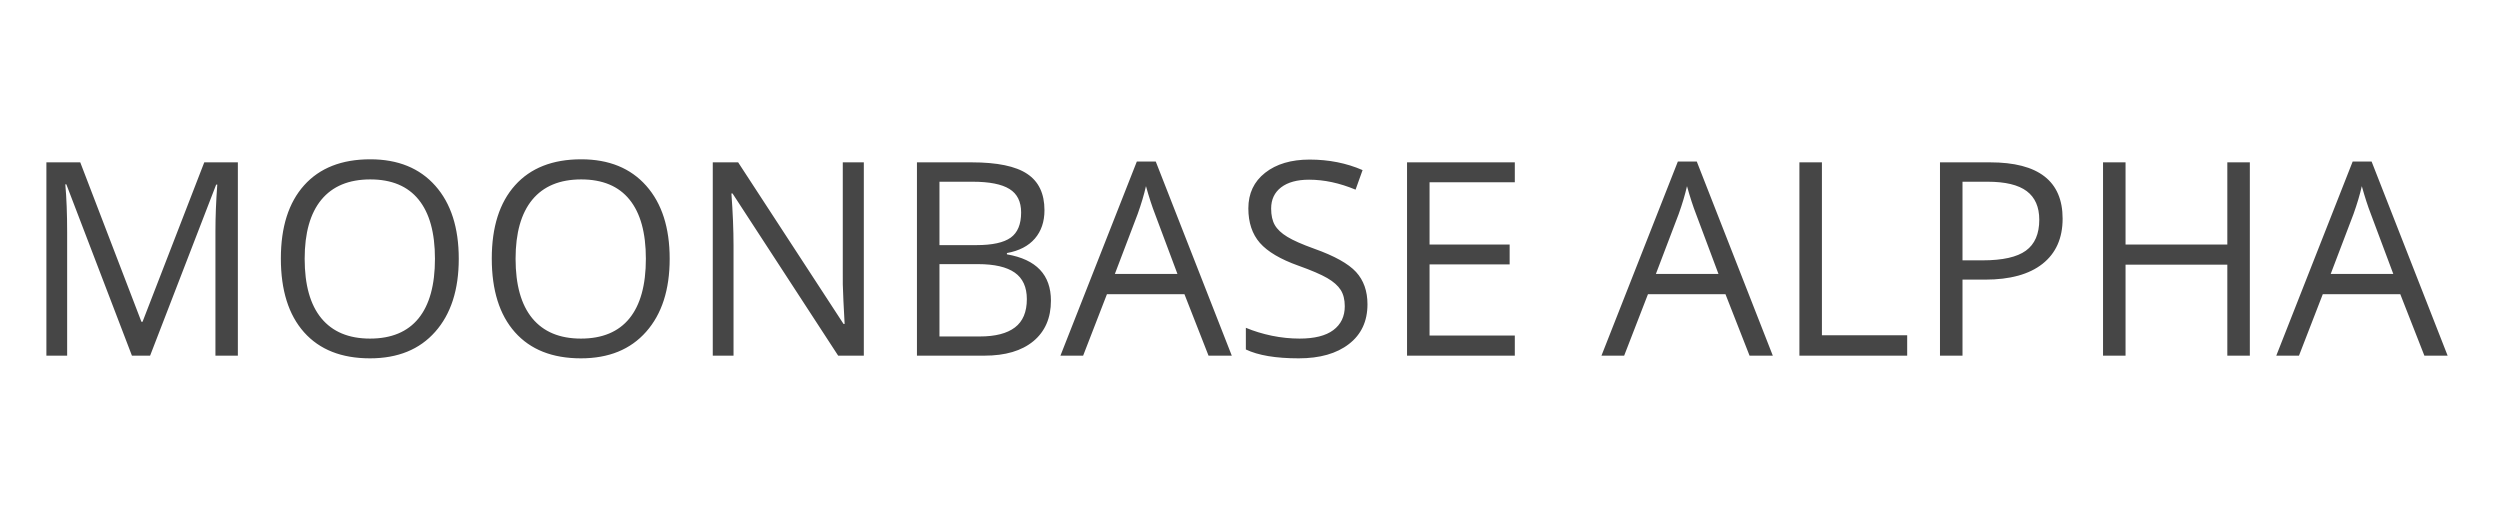
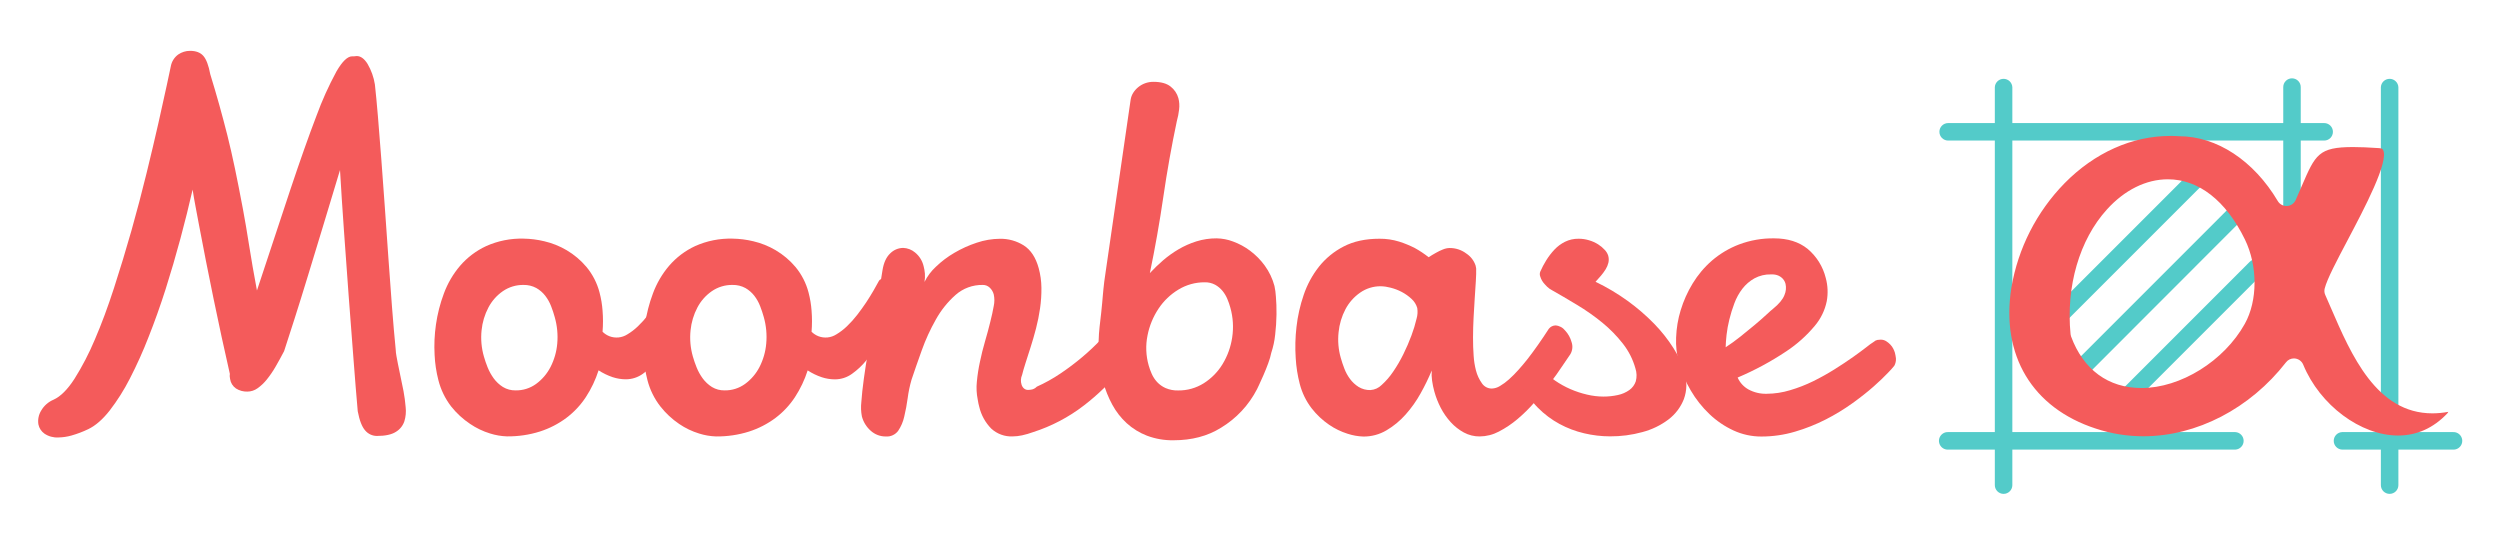
- <svg xmlns="http://www.w3.org/2000/svg" width="1024" height="212" viewBox="0 0 423.333 56.092" version="1.1" id="svg8">
-   <defs id="defs2" />
-   <g id="layer1">
-     <text id="text937" y="44.449" x="3.355" style="font-size:45.861px;line-height:1.25;font-family:'Varela Round';-inkscape-font-specification:'Varela Round';fill:#464646;fill-opacity:1;stroke-width:0.265" xml:space="preserve">
-       <tspan style="font-style:normal;font-variant:normal;font-weight:normal;font-stretch:normal;font-size:45.861px;font-family:'Open Sans';-inkscape-font-specification:'Open Sans';fill:#464646;fill-opacity:1;stroke-width:0.265" y="44.449" x="3.355" id="tspan935">MOONBASE ALPHA</tspan>
-     </text>
+ <svg xmlns="http://www.w3.org/2000/svg" id="Layer_1" data-name="Layer 1" viewBox="0 0 1174.74 255.91">
+   <defs>
+     <style>.cls-1{fill:#53cbc9;}.cls-2{fill:#f45b5b;}</style>
+   </defs>
+   <path class="cls-1" d="M1152.68,211.27h-52.15a4.12,4.12,0,0,1,0-8.23h52.15a4.12,4.12,0,1,1,0,8.23Z" />
+   <path class="cls-2" d="M168.1,193.24q-.94-10.61-2-24.57t-2.23-29.2q-1.12-15.25-2.22-30.68t-1.88-28.9q-3.78,12.6-7.65,25.32l-7.35,24.14q-3.48,11.42-6.44,20.68T133.5,165q-2,3.83-4,7.28a46.46,46.46,0,0,1-4.13,6.05,21.53,21.53,0,0,1-4.38,4.14,8.23,8.23,0,0,1-4.7,1.54,9.45,9.45,0,0,1-5.43-1.48,6.55,6.55,0,0,1-2.74-4.44,10.82,10.82,0,0,1-.17-1.18,4.71,4.71,0,0,1,.07-1.17q-4-17.53-7.67-35.37t-6.93-35.13l-1.53-8.15c-.51-2.72-1-5.39-1.38-8Q88,100.15,84.78,112.12t-6.92,23.65q-3.72,11.67-8,22.47a202.94,202.94,0,0,1-8.83,19.63,96.05,96.05,0,0,1-9.52,15.07q-4.91,6.23-10,8.7a49.65,49.65,0,0,1-7.89,3,24.19,24.19,0,0,1-6.2.92,10.6,10.6,0,0,1-6.53-1.79,7,7,0,0,1-2.85-4.38A9.51,9.51,0,0,1,19.31,193a12.12,12.12,0,0,1,5.86-5.19Q30.09,185.59,35,178a127.28,127.28,0,0,0,9.57-18.45q4.68-10.87,9-24.21t8.2-27q3.85-13.7,7.07-26.85t5.62-23.77Q76.88,47.05,78.38,40c1-4.73,1.64-7.68,1.88-8.83a8.82,8.82,0,0,1,3.48-5.56,9.79,9.79,0,0,1,5.58-1.72q4.17,0,6.25,2.4t3.23,8.58q2.39,7.78,4.3,14.64t3.74,14.07q1.81,7.23,3.55,15.56t3.78,19.2q1.45,7.78,2.92,17.16t3.65,21q8.85-26.92,15.72-47.48t12.19-34.45a155.69,155.69,0,0,1,9.45-21q4.11-7.09,7.36-7.1h.81a3.82,3.82,0,0,0,.68-.06,3.94,3.94,0,0,1,.69-.07q2.78,0,5.09,3.71a27.71,27.71,0,0,1,3.43,9.63c.45,4,.92,9.06,1.43,15.06s1,12.62,1.57,19.82,1.1,14.8,1.67,22.78,1.12,15.91,1.67,23.77,1.11,15.5,1.68,22.91,1.16,14.12,1.75,20.12a22,22,0,0,0,.38,3.28c.21,1.11.42,2.24.64,3.39q.6,3.21,1.33,6.48c.48,2.19.93,4.35,1.33,6.49q.69,3.7,1,7.47A16.43,16.43,0,0,1,190,198a9.21,9.21,0,0,1-4,4.94q-3,1.91-8.91,1.91a7.18,7.18,0,0,1-5.45-2.53Q169.34,199.79,168.1,193.24Z" />
+   <path class="cls-2" d="M246,112.13a44.34,44.34,0,0,1,9.78,1.24,37.41,37.41,0,0,1,10.49,4.2,36.4,36.4,0,0,1,9.29,7.85,30.9,30.9,0,0,1,6.17,12.06,46.28,46.28,0,0,1,1.41,8.46,61.28,61.28,0,0,1,0,9.95,9.62,9.62,0,0,0,3.25,2.11,9.39,9.39,0,0,0,8.39-.87,27.43,27.43,0,0,0,5-3.83,48,48,0,0,0,4.79-5.32q2.31-3,4.27-5.93c1.3-2,2.47-3.85,3.48-5.63s1.86-3.27,2.52-4.51a1.94,1.94,0,0,1,1.73-.86,5,5,0,0,1,3.39,1.79,11.22,11.22,0,0,1,2.66,5,17.72,17.72,0,0,1,.25,7.41A19,19,0,0,1,318.6,154c-1.26,2.14-2.71,4.62-4.32,7.42a59.7,59.7,0,0,1-5.46,7.91,34.06,34.06,0,0,1-6.72,6.3,13.68,13.68,0,0,1-8.09,2.6,20.12,20.12,0,0,1-6.12-1,29.11,29.11,0,0,1-6.62-3.21,52.05,52.05,0,0,1-6,12.61,39.07,39.07,0,0,1-9.17,9.76,42.4,42.4,0,0,1-12.38,6.37,49.63,49.63,0,0,1-15.53,2.29,29.35,29.35,0,0,1-7.9-1.36,34.6,34.6,0,0,1-9.42-4.52A38.92,38.92,0,0,1,212,191,33.9,33.9,0,0,1,206,178.64a57.67,57.67,0,0,1-1.78-11.87,72,72,0,0,1,.63-14.27,69.68,69.68,0,0,1,3.73-14.59,43,43,0,0,1,7.6-13,36.46,36.46,0,0,1,12.26-9.27A40.37,40.37,0,0,1,246,112.13Zm0,21.76a16.7,16.7,0,0,0-9.68,2.91,21.46,21.46,0,0,0-6.8,7.66,29.16,29.16,0,0,0-3.23,10.76,32.36,32.36,0,0,0,1.09,12.3,50,50,0,0,0,1.76,5.13,24.37,24.37,0,0,0,2.88,5.19,15.84,15.84,0,0,0,4.3,4,11,11,0,0,0,6,1.6,15.9,15.9,0,0,0,9.54-3,22.66,22.66,0,0,0,6.79-7.91,29.71,29.71,0,0,0,3.2-11.06A34.21,34.21,0,0,0,260.66,149c-.45-1.65-1-3.35-1.7-5.13a19.64,19.64,0,0,0-2.74-4.88,14.19,14.19,0,0,0-4.2-3.65A12.09,12.09,0,0,0,246,133.89Z" />
+   <path class="cls-2" d="M344.2,112.13a44.35,44.35,0,0,1,9.79,1.24,37.35,37.35,0,0,1,10.48,4.2,36.27,36.27,0,0,1,9.3,7.85,30.9,30.9,0,0,1,6.17,12.06,46.28,46.28,0,0,1,1.41,8.46,61.28,61.28,0,0,1,0,9.95,9.52,9.52,0,0,0,3.25,2.11,9.39,9.39,0,0,0,8.39-.87,27.43,27.43,0,0,0,5-3.83,48,48,0,0,0,4.79-5.32q2.31-3,4.27-5.93c1.3-2,2.46-3.85,3.48-5.63s1.86-3.27,2.52-4.51a1.94,1.94,0,0,1,1.73-.86,5,5,0,0,1,3.39,1.79,11.22,11.22,0,0,1,2.66,5,17.88,17.88,0,0,1,.25,7.41,19,19,0,0,1-4.23,8.78c-1.26,2.14-2.71,4.62-4.33,7.42a59.7,59.7,0,0,1-5.46,7.91,33.74,33.74,0,0,1-6.71,6.3,13.68,13.68,0,0,1-8.09,2.6,20.07,20.07,0,0,1-6.12-1,28.91,28.91,0,0,1-6.62-3.21,52.05,52.05,0,0,1-6,12.61,39.07,39.07,0,0,1-9.17,9.76,42.4,42.4,0,0,1-12.38,6.37,49.68,49.68,0,0,1-15.53,2.29,29.28,29.28,0,0,1-7.9-1.36,34.6,34.6,0,0,1-9.42-4.52,38.92,38.92,0,0,1-8.81-8.22,33.74,33.74,0,0,1-6.08-12.36,57,57,0,0,1-1.78-11.87,72,72,0,0,1,.63-14.27,69.68,69.68,0,0,1,3.73-14.59,43,43,0,0,1,7.6-13,36.46,36.46,0,0,1,12.26-9.27A40.36,40.36,0,0,1,344.2,112.13Zm0,21.76a16.7,16.7,0,0,0-9.68,2.91,21.46,21.46,0,0,0-6.8,7.66,29.16,29.16,0,0,0-3.23,10.76,32.55,32.55,0,0,0,1.08,12.3,52.74,52.74,0,0,0,1.77,5.13,23.53,23.53,0,0,0,2.88,5.19,15.84,15.84,0,0,0,4.3,4,11,11,0,0,0,6,1.6,15.87,15.87,0,0,0,9.53-3,22.59,22.59,0,0,0,6.8-7.91,29.71,29.71,0,0,0,3.2-11.06A34.21,34.21,0,0,0,358.9,149a52.24,52.24,0,0,0-1.71-5.13,19.29,19.29,0,0,0-2.73-4.88,14.31,14.31,0,0,0-4.2-3.65A12.09,12.09,0,0,0,344.19,133.89Z" />
+   <path class="cls-2" d="M414.68,127q.85-5.31,3.61-7.91a8.7,8.7,0,0,1,6.12-2.6,9.15,9.15,0,0,1,5.58,2.16,11.77,11.77,0,0,1,4,6.37,19.92,19.92,0,0,1,.61,3.46,15.8,15.8,0,0,1-.18,4,24.41,24.41,0,0,1,5.33-7.11,45.11,45.11,0,0,1,8.67-6.55,54.17,54.17,0,0,1,10.5-4.76,34.69,34.69,0,0,1,11-1.86A20.38,20.38,0,0,1,481,115.28q5,3.16,7.07,10.7a36.39,36.39,0,0,1,1.29,9.27,62.46,62.46,0,0,1-.64,9.64,86.52,86.52,0,0,1-1.9,9.46q-1.21,4.64-2.52,8.72l-2.39,7.47q-1.1,3.41-1.63,5.63a6.37,6.37,0,0,0-.25,4.57,3.78,3.78,0,0,0,1.06,1.73,2.85,2.85,0,0,0,2.06.75A10.22,10.22,0,0,0,485,183a4.69,4.69,0,0,0,2.19-1.3,73.7,73.7,0,0,0,11.1-6.18,116.89,116.89,0,0,0,10.4-7.85,108.66,108.66,0,0,0,8.77-8.28,79.73,79.73,0,0,0,6.33-7.48,3.94,3.94,0,0,1,3.15-1.61,4.76,4.76,0,0,1,3.51,1.61,9.29,9.29,0,0,1,2.23,4.08,18.09,18.09,0,0,1,.1,8.53,18.44,18.44,0,0,1-4.7,8.78l-9.54,9.27a108.26,108.26,0,0,1-9.07,7.85,78.24,78.24,0,0,1-24.13,12.67,38.3,38.3,0,0,1-5.09,1.48,21.65,21.65,0,0,1-4.44.5,13.92,13.92,0,0,1-10-3.65,21.59,21.59,0,0,1-5.65-10.2c-.16-.57-.3-1.13-.41-1.67s-.21-1.13-.32-1.79a27.81,27.81,0,0,1-.41-8.41,77.15,77.15,0,0,1,1.46-9.39q1-4.83,2.39-9.58t2.43-9q1.08-4.26,1.66-7.6a12.82,12.82,0,0,0,0-5.44,6.73,6.73,0,0,0-1.86-3.15,4.57,4.57,0,0,0-3.31-1.3,18.76,18.76,0,0,0-12.78,4.7,44,44,0,0,0-9.26,11.56,92,92,0,0,0-6.64,14.52q-2.75,7.67-4.78,13.72a59.15,59.15,0,0,0-1.82,8.72,85.14,85.14,0,0,1-1.61,8.65,19.44,19.44,0,0,1-2.85,6.68,6.61,6.61,0,0,1-5.81,2.66,10.41,10.41,0,0,1-7.12-2.72A13.58,13.58,0,0,1,405,195.7a22.17,22.17,0,0,1-.26-6.8c.22-3.13.6-6.76,1.17-10.88s1.24-8.55,2.06-13.29,1.64-9.43,2.47-14.09,1.66-9,2.45-13.16S414.25,129.85,414.68,127Z" />
+   <path class="cls-2" d="M590.67,182.87A45.51,45.51,0,0,1,573.74,201q-9.43,5.88-22.3,5.88a33.88,33.88,0,0,1-12.53-2.17,30.47,30.47,0,0,1-9.5-5.87,33.21,33.21,0,0,1-6.73-8.65,49,49,0,0,1-4.24-10.51,61.1,61.1,0,0,1-2.1-13,80.3,80.3,0,0,1,.34-13q.5-4.08.78-6.8c.2-1.82.35-3.36.46-4.64s.21-2.39.29-3.34.18-1.93.28-3,.24-2.23.4-3.59.42-3.11.75-5.25L531.3,46.74a8.35,8.35,0,0,1,1.17-3.09,11.11,11.11,0,0,1,5.59-4.52,11.35,11.35,0,0,1,3.93-.68c3.55,0,6.24.75,8.08,2.23a10.44,10.44,0,0,1,3.65,5.44,14,14,0,0,1,.33,5.38A34.24,34.24,0,0,1,553,56.87q-3.72,17.57-6.36,35.67t-6.33,35.79a77.26,77.26,0,0,1,6.22-6,50.85,50.85,0,0,1,7.26-5.19,41.09,41.09,0,0,1,8.35-3.71A31.44,31.44,0,0,1,571.7,112a22.73,22.73,0,0,1,7.7,1.48,31.17,31.17,0,0,1,8,4.33,32.93,32.93,0,0,1,6.91,7,29.2,29.2,0,0,1,4.56,9.58,34.08,34.08,0,0,1,.67,5q.33,3.71.28,8.34a92.29,92.29,0,0,1-.62,9.52,39.87,39.87,0,0,1-1.85,8.59C596.44,171.15,590.67,182.87,590.67,182.87Zm-24.62-50.22a23.47,23.47,0,0,0-12.27,3.4,29.48,29.48,0,0,0-9.4,9,34.72,34.72,0,0,0-5.16,12.54,29.86,29.86,0,0,0,.55,14.16,28.8,28.8,0,0,0,1.46,4,14.1,14.1,0,0,0,2.49,3.77,12.26,12.26,0,0,0,4,2.84,13.91,13.91,0,0,0,5.87,1.11,22.1,22.1,0,0,0,12.09-3.4,27.67,27.67,0,0,0,8.82-9A33.48,33.48,0,0,0,579,158.55a33.09,33.09,0,0,0-.87-14,34.2,34.2,0,0,0-1.38-4,15.47,15.47,0,0,0-2.28-3.84,12.1,12.1,0,0,0-3.46-2.9A9.92,9.92,0,0,0,566.05,132.65Z" />
+   <path class="cls-2" d="M737.93,166.4c-1,1.41-2.32,3.34-3.95,5.81s-3.54,5.15-5.72,8-4.54,5.79-7.09,8.71a72.51,72.51,0,0,1-8.1,8,47,47,0,0,1-8.75,5.87,19.6,19.6,0,0,1-9,2.29,15.33,15.33,0,0,1-7.47-1.86,23.56,23.56,0,0,1-6.14-4.82,31.43,31.43,0,0,1-4.7-6.74A39.26,39.26,0,0,1,674,184a40.4,40.4,0,0,1-1.07-5.13,21.48,21.48,0,0,1-.16-4.76,103.3,103.3,0,0,1-5.21,10.69,54.78,54.78,0,0,1-7.08,10,37.32,37.32,0,0,1-9,7.42,20.94,20.94,0,0,1-10.84,2.91,26.81,26.81,0,0,1-7.37-1.3,32.48,32.48,0,0,1-8.77-4.27,36.29,36.29,0,0,1-8.14-7.66,31.77,31.77,0,0,1-5.61-11.5,62.75,62.75,0,0,1-1.9-12.11,80.51,80.51,0,0,1,.36-14.65,70.65,70.65,0,0,1,3.37-15,44.56,44.56,0,0,1,7.16-13.29,35.65,35.65,0,0,1,11.62-9.52q7-3.65,16.84-3.65a30.25,30.25,0,0,1,9.29,1.36,49,49,0,0,1,7.31,3,47.6,47.6,0,0,1,6.52,4.33q1.67-1.11,3.48-2.1a23.39,23.39,0,0,1,3.22-1.55,8.68,8.68,0,0,1,3.11-.68,12.85,12.85,0,0,1,7.9,2.6,10.88,10.88,0,0,1,4.36,5.68,6.92,6.92,0,0,1,.26,1.36q.06,2.36-.16,5.94t-.52,8q-.29,4.4-.54,9.15c-.17,3.17-.25,6.28-.26,9.33s.09,5.92.29,8.59a36.48,36.48,0,0,0,1.08,6.86,18.11,18.11,0,0,0,2.85,6.12,5.55,5.55,0,0,0,4.61,2.41,7.75,7.75,0,0,0,3.79-1.17,26.28,26.28,0,0,0,4.28-3.15,53.33,53.33,0,0,0,4.49-4.52q2.25-2.52,4.31-5.13,4.79-6.18,9.9-14.09a4.13,4.13,0,0,1,3.14-1.61,6.32,6.32,0,0,1,4.55,2.42,12.83,12.83,0,0,1,3,5.37A6.8,6.8,0,0,1,737.93,166.4Zm-89.09-31.89a16.63,16.63,0,0,0-9.72,3,22,22,0,0,0-6.89,7.78A29.22,29.22,0,0,0,629,156.08a31.49,31.49,0,0,0,1,12,54.07,54.07,0,0,0,1.71,5.13,20.17,20.17,0,0,0,2.68,4.89,15,15,0,0,0,4,3.71,10.18,10.18,0,0,0,5.56,1.48,8.19,8.19,0,0,0,5.3-2.41,33.55,33.55,0,0,0,5.36-6.18,66.4,66.4,0,0,0,4.84-8.29,91.2,91.2,0,0,0,3.81-8.83,63.34,63.34,0,0,0,2.37-7.79,11.39,11.39,0,0,0,.33-5.07,9.24,9.24,0,0,0-2.68-4.27,21.55,21.55,0,0,0-4.61-3.27,23.44,23.44,0,0,0-5.26-2A19.2,19.2,0,0,0,648.84,134.51Z" />
+   <path class="cls-2" d="M749.74,132.41a99,99,0,0,1,15.12,9,96,96,0,0,1,12.4,10.69,71.1,71.1,0,0,1,9.07,11.44,43.51,43.51,0,0,1,5.17,11.37,19.6,19.6,0,0,1-.27,12.67,22.18,22.18,0,0,1-7.21,9.52,35.27,35.27,0,0,1-12.27,5.94,56,56,0,0,1-15.25,2,52.8,52.8,0,0,1-12.09-1.43,46.75,46.75,0,0,1-11.58-4.38,43.63,43.63,0,0,1-10.15-7.61,41,41,0,0,1-7.81-11.06,9.18,9.18,0,0,1-.68-1.61,6.91,6.91,0,0,1,.62-5.75,4.76,4.76,0,0,1,4.2-2.41,10.82,10.82,0,0,1,3,.5,5.74,5.74,0,0,1,3,2.22,26.2,26.2,0,0,0,5.7,5.32,42.74,42.74,0,0,0,7.19,4,45,45,0,0,0,7.84,2.59,33.85,33.85,0,0,0,7.62.93,31,31,0,0,0,6.92-.74,14.38,14.38,0,0,0,5.37-2.35,8.24,8.24,0,0,0,3-4.08,10.52,10.52,0,0,0-.17-6.06,33.17,33.17,0,0,0-5.88-11.62,62.3,62.3,0,0,0-9.61-9.83,99.46,99.46,0,0,0-11.94-8.4q-6.45-3.9-12.78-7.48a12.71,12.71,0,0,1-2.33-2.16,9,9,0,0,1-2.17-3.65,3.19,3.19,0,0,1,0-2.35,42.33,42.33,0,0,1,2.81-5.32,32,32,0,0,1,3.83-5,17.6,17.6,0,0,1,5-3.71,14,14,0,0,1,6.33-1.42,16.49,16.49,0,0,1,5,.74,17,17,0,0,1,4.24,1.91,14.86,14.86,0,0,1,3.09,2.6,7,7,0,0,1,1.61,2.66,6.78,6.78,0,0,1,.11,3.34,10.36,10.36,0,0,1-1.29,3.09,25.57,25.57,0,0,1-2.19,3Q751,131,749.74,132.41Z" />
+   <path class="cls-2" d="M833.65,112q9.61,0,15.74,4.94a26,26,0,0,1,8.54,13.73,24.62,24.62,0,0,1,.45,10.87,25.92,25.92,0,0,1-5.61,11.56,61.85,61.85,0,0,1-13.42,12,138.42,138.42,0,0,1-22.84,12.31,11.8,11.8,0,0,0,5.14,5.62,17,17,0,0,0,8.56,2,38.5,38.5,0,0,0,10.95-1.67A68.09,68.09,0,0,0,852,179.14q5.25-2.59,10.09-5.63t8.66-5.75c2.55-1.81,4.67-3.38,6.35-4.69a32.93,32.93,0,0,1,3.43-2.48,3.32,3.32,0,0,1,1.67-.86,11,11,0,0,1,1.53-.13,4.77,4.77,0,0,1,2.51.68,10.09,10.09,0,0,1,2,1.61,8,8,0,0,1,1.42,2,10.72,10.72,0,0,1,.73,1.79,19.86,19.86,0,0,1,.5,2.66,6.4,6.4,0,0,1-.76,3.52,42,42,0,0,1-3,3.34q-2.55,2.72-6.74,6.43t-9.94,7.85a98.05,98.05,0,0,1-12.49,7.6,83.33,83.33,0,0,1-14.46,5.75,55.49,55.49,0,0,1-15.82,2.29,30.91,30.91,0,0,1-13.12-2.85,41.49,41.49,0,0,1-11.27-7.66,50.23,50.23,0,0,1-8.81-11.13,54.65,54.65,0,0,1-5.63-13.22,39,39,0,0,1-1.25-11.69,49.91,49.91,0,0,1,2.14-12.79,54.41,54.41,0,0,1,5.62-12.55,45.45,45.45,0,0,1,9.12-10.82,43.25,43.25,0,0,1,12.69-7.54A44.82,44.82,0,0,1,833.65,112Zm.55,17.06a5.73,5.73,0,0,0-1.08-.12h-1a15.44,15.44,0,0,0-7.71,1.85,18.53,18.53,0,0,0-5.66,4.88,25.74,25.74,0,0,0-3.78,6.86,65.67,65.67,0,0,0-2.36,7.61,54.82,54.82,0,0,0-1.31,7.23c-.25,2.31-.39,4.24-.42,5.81,2.29-1.49,4.63-3.17,7-5.07s4.59-3.71,6.66-5.44,3.86-3.29,5.37-4.7,2.57-2.35,3.21-2.84c2.84-2.31,4.63-4.47,5.39-6.49a8.48,8.48,0,0,0,.51-5.25,5.52,5.52,0,0,0-1.92-3A6.31,6.31,0,0,0,834.2,129.07Z" />
+   <path class="cls-1" d="M1050.36,211.27H915.43a4.12,4.12,0,1,1,0-8.23h134.93a4.12,4.12,0,0,1,0,8.23Z" />
+   <path class="cls-1" d="M1122.87,232.07a4.11,4.11,0,0,1-4.11-4.11v-187a4.12,4.12,0,0,1,8.23,0V228A4.11,4.11,0,0,1,1122.87,232.07Z" />
+   <path class="cls-1" d="M1077,116.73a4.11,4.11,0,0,1-4.11-4.11V40.92a4.11,4.11,0,1,1,8.22,0v71.7A4.11,4.11,0,0,1,1077,116.73Z" />
+   <path class="cls-1" d="M941.48,232.07a4.12,4.12,0,0,1-4.12-4.11v-187a4.12,4.12,0,0,1,8.23,0V228A4.11,4.11,0,0,1,941.48,232.07Z" />
+   <path class="cls-1" d="M1092.12,66.05H915.43a4.11,4.11,0,1,1,0-8.22h176.69a4.11,4.11,0,1,1,0,8.22Z" />
+   <path class="cls-1" d="M966.41,153.69a4.11,4.11,0,0,1-2.91-7l68-68a4.11,4.11,0,1,1,5.81,5.82l-68,68A4.09,4.09,0,0,1,966.41,153.69Z" />
+   <path class="cls-1" d="M968,187.13a4.12,4.12,0,0,1-2.9-7L1048,97.2a4.11,4.11,0,1,1,5.81,5.82L971,185.92A4.1,4.1,0,0,1,968,187.13Z" />
+   <path class="cls-1" d="M994.75,195.33a4.12,4.12,0,0,1-2.91-7L1057.16,123a4.11,4.11,0,1,1,5.82,5.81l-65.32,65.32A4.12,4.12,0,0,1,994.75,195.33Z" />
+   <g id="r1jsk0">
+     <path class="cls-2" d="M1007.17,205a71,71,0,0,1-22.36-3.61C955,191.7,940.12,167,945.14,135.19a92.27,92.27,0,0,1,25-49.1c14.09-14.32,31.72-22.21,49.63-22.21,1.33,0,2.69,0,4,.13h.12c17.77,0,35.14,11.43,46.45,30.5a4.73,4.73,0,0,0,8.37-.49c1.07-2.38,2-4.57,2.87-6.58,6.39-14.82,7.9-18.34,24.15-18.34,3.26,0,7.16.16,12.28.51,1.32.07,1.61.57,1.75.81,3,5.27-8.8,27.61-16.61,42.4-5.15,9.75-9.6,18.17-10.78,22.71a4.56,4.56,0,0,0,.26,3.06c.87,2,1.75,4,2.65,6.08,9.54,22.08,21.42,49.56,47.71,49.56a41.05,41.05,0,0,0,7.29-.68l.17,0h0a3.63,3.63,0,0,1-.44.68c-6.54,6.91-14.34,10.42-23.19,10.42-17.56,0-36.71-14.29-44.52-33.23a4.76,4.76,0,0,0-4.41-3,4.66,4.66,0,0,0-3.69,1.81C1057.29,192,1032.2,205,1007.17,205Zm11.5-120.75c-10.18,0-20.35,5-28.66,14.2-12.89,14.23-19.27,36.14-17.06,58.61a4.07,4.07,0,0,0,.22,1c5.76,15.65,17.52,24.27,33.11,24.27,18.38,0,38.79-12.68,48.54-30.15,6.09-10.91,6.11-27.21.06-39.65C1046,94.3,1033.13,84.25,1018.67,84.25Z" />
  </g>
</svg>
